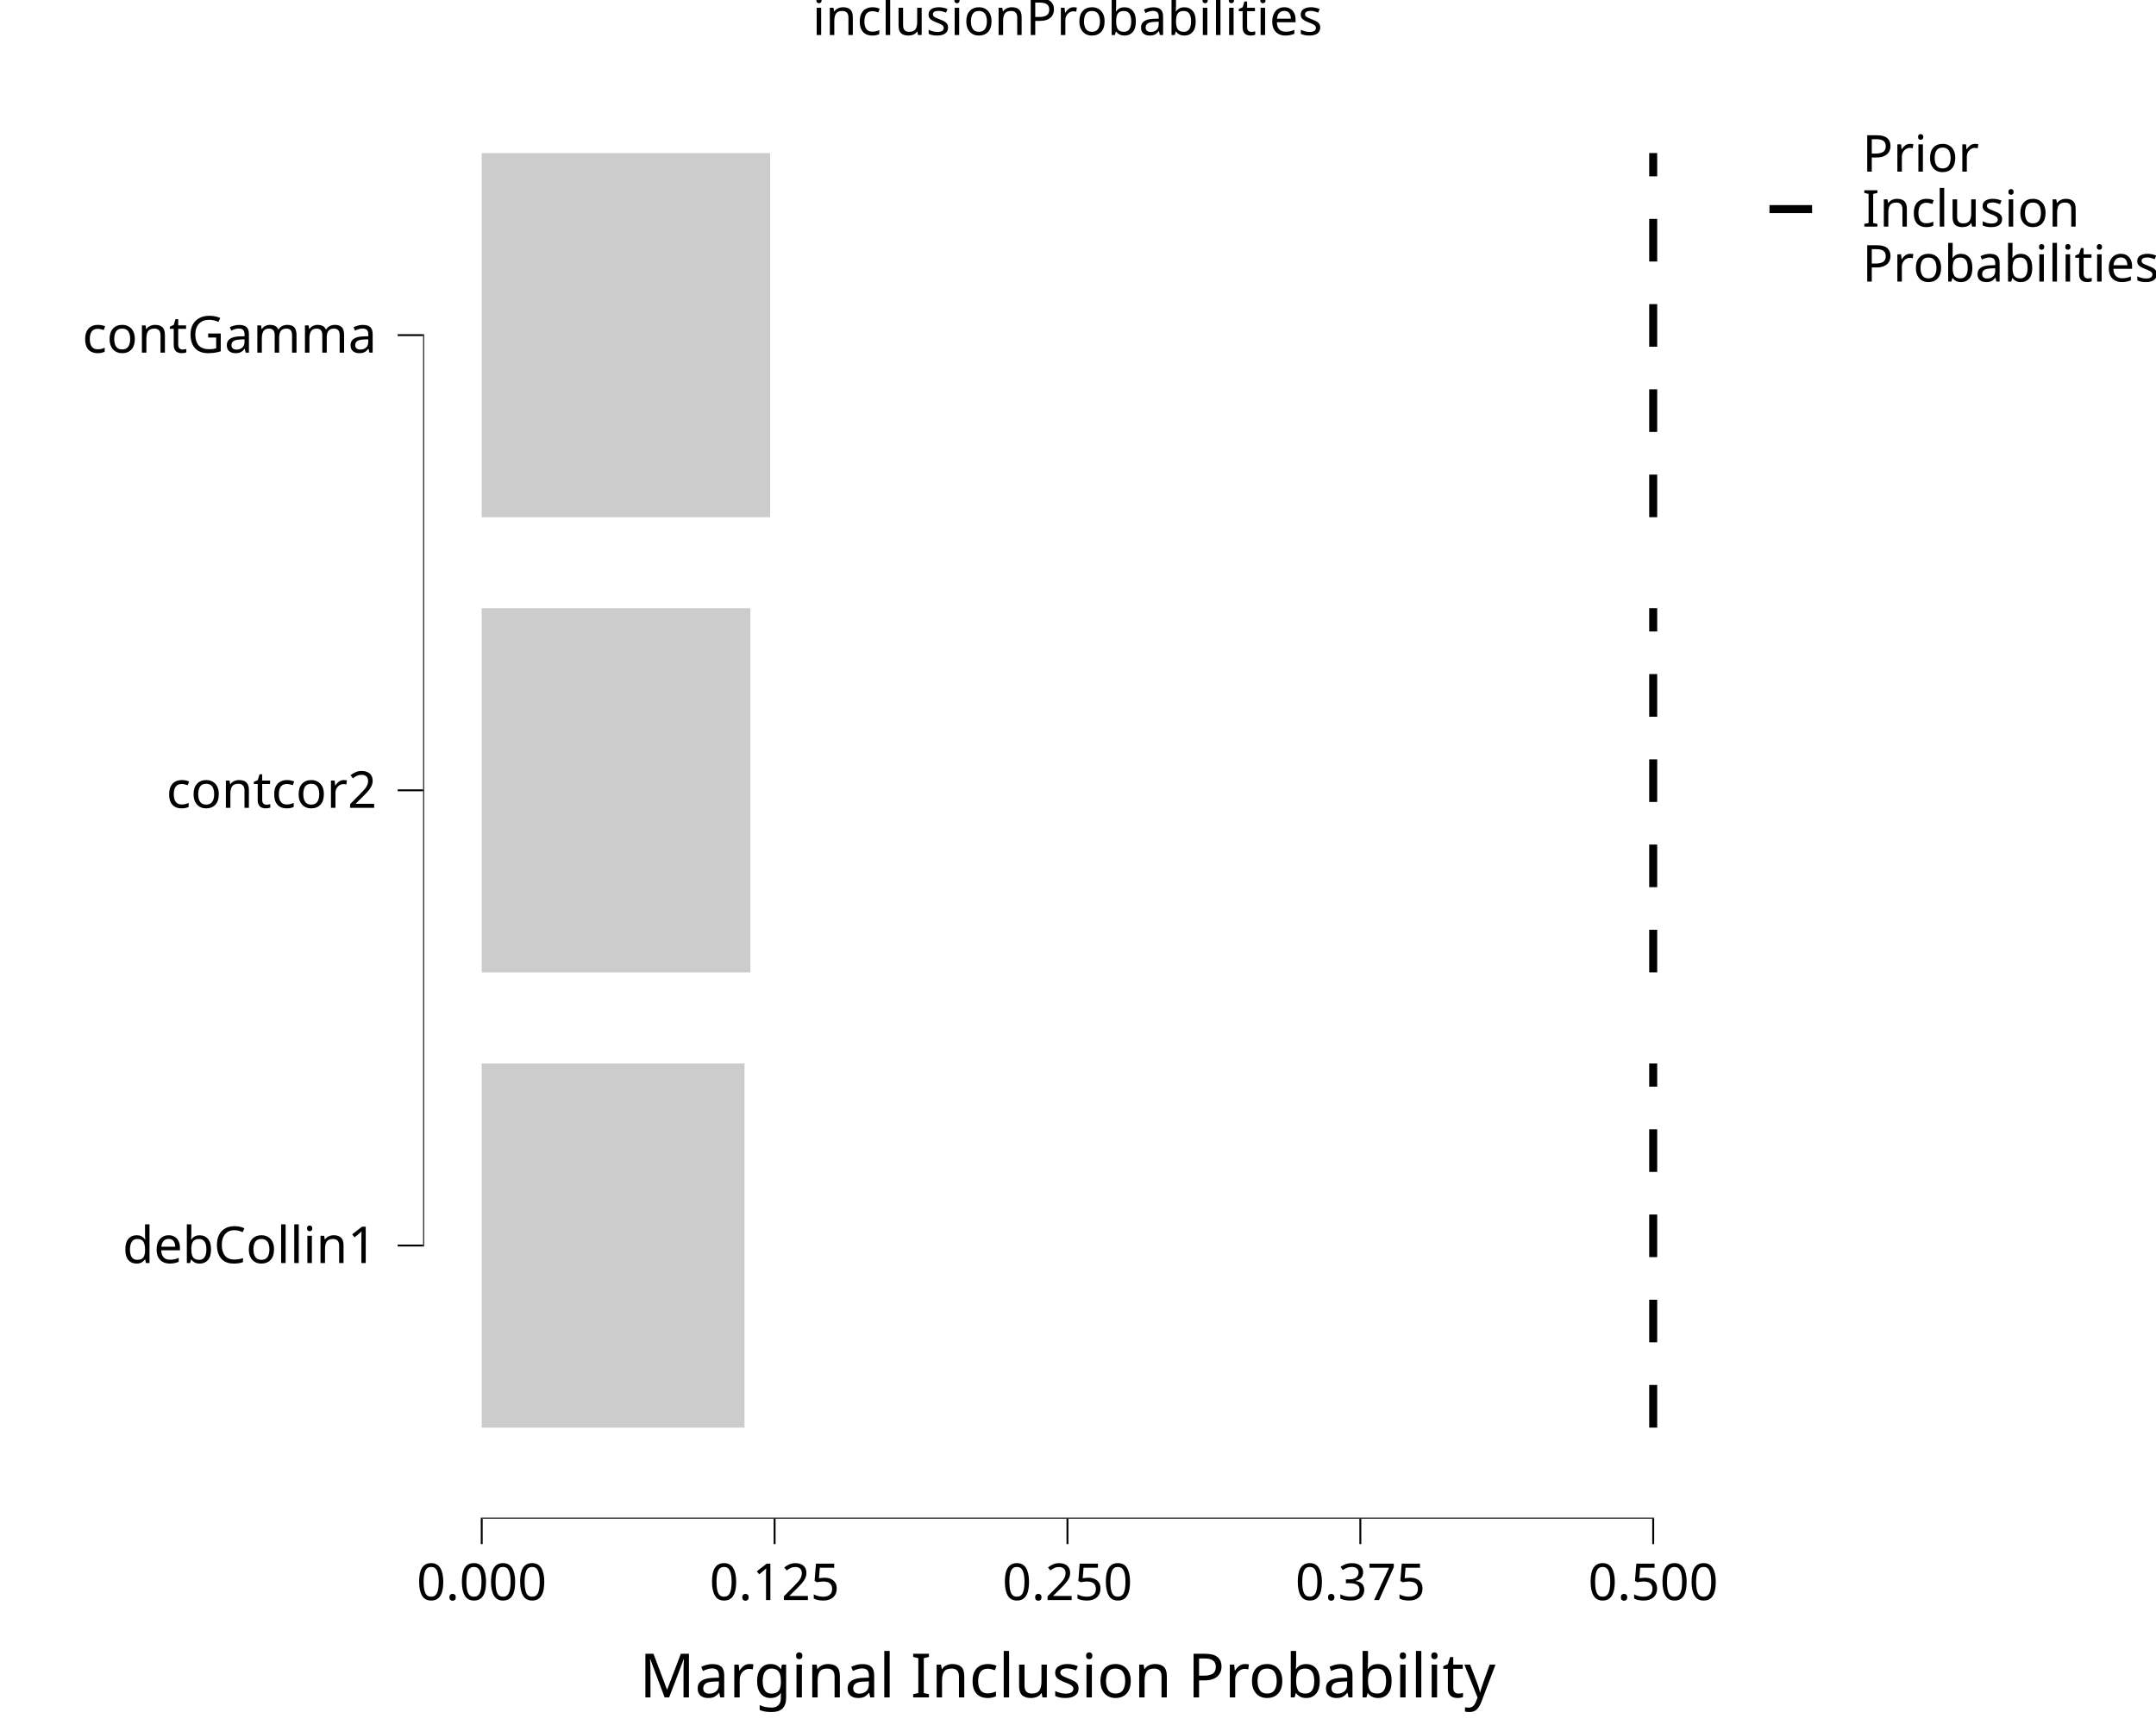
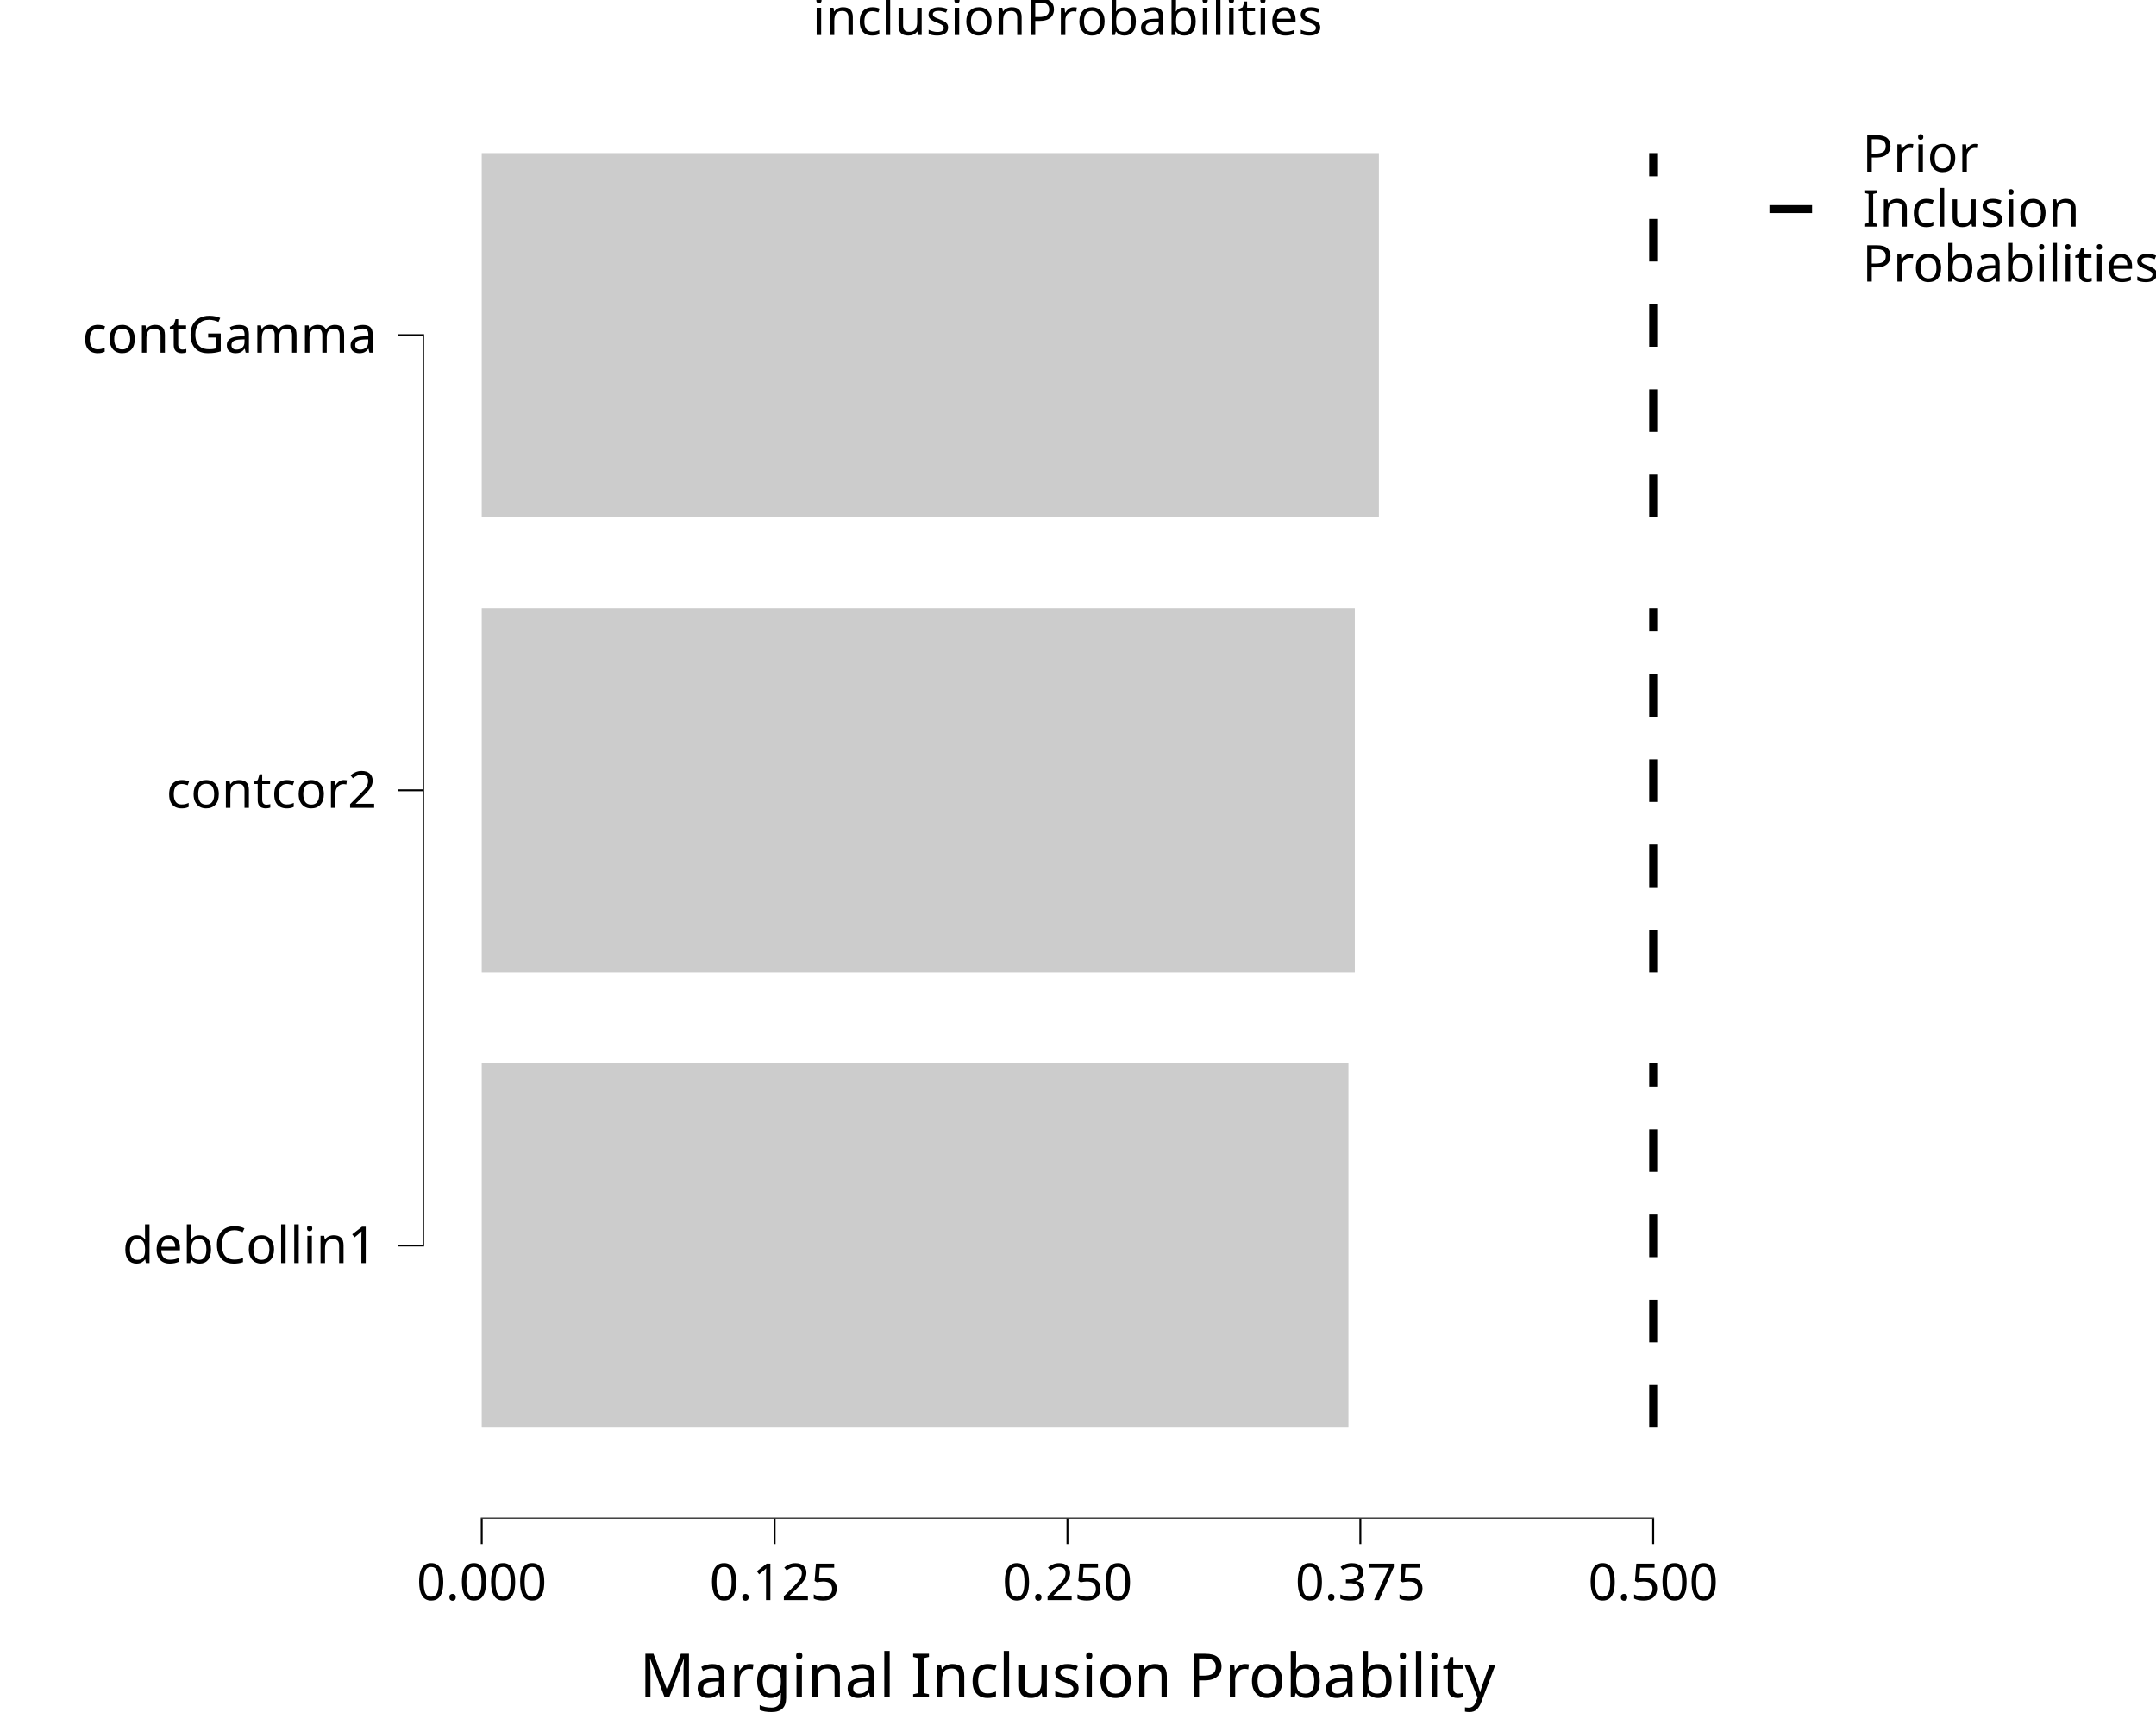
<svg xmlns="http://www.w3.org/2000/svg" class="svglite" data-engine-version="2.0" width="720.00pt" height="576.00pt" viewBox="0 0 720.00 576.00">
  <defs>
    <style type="text/css">
    .svglite line, .svglite polyline, .svglite polygon, .svglite path, .svglite rect, .svglite circle {
      fill: none;
      stroke: #000000;
      stroke-linecap: round;
      stroke-linejoin: round;
      stroke-miterlimit: 10.00;
    }
  </style>
  </defs>
  <rect width="100%" height="100%" style="stroke: none; fill: #FFFFFF;" />
  <defs>
    <clipPath id="cpMC4wMHw3MjAuMDB8MC4wMHw1NzYuMDA=">
      <rect x="0.00" y="0.00" width="720.00" height="576.00" />
    </clipPath>
  </defs>
  <g clip-path="url(#cpMC4wMHw3MjAuMDB8MC4wMHw1NzYuMDA=)">
    <rect x="0.00" y="0.00" width="720.00" height="576.00" style="stroke-width: 10.67; stroke: none;" />
  </g>
  <defs>
    <clipPath id="cpMTQxLjMxfDU3MS42NXwyMC43MXw1MDcuMDk=">
      <rect x="141.31" y="20.71" width="430.34" height="486.39" />
    </clipPath>
  </defs>
  <g clip-path="url(#cpMTQxLjMxfDU3MS42NXwyMC43MXw1MDcuMDk=)">
    <rect x="141.31" y="20.71" width="430.34" height="486.39" style="stroke-width: 10.67; stroke: none;" />
-     <rect x="160.87" y="355.10" width="87.76" height="121.60" style="stroke-width: 1.07; stroke: none; stroke-linecap: butt; stroke-linejoin: miter; fill: #CCCCCC;" />
-     <rect x="160.87" y="203.10" width="89.73" height="121.60" style="stroke-width: 1.07; stroke: none; stroke-linecap: butt; stroke-linejoin: miter; fill: #CCCCCC;" />
-     <rect x="160.87" y="51.11" width="96.33" height="121.60" style="stroke-width: 1.07; stroke: none; stroke-linecap: butt; stroke-linejoin: miter; fill: #CCCCCC;" />
+     <rect x="160.87" y="355.10" width="289.44" height="121.60" style="stroke-width: 1.07; stroke: none; stroke-linecap: butt; stroke-linejoin: miter; fill: #CCCCCC;" />
+     <rect x="160.87" y="203.10" width="291.57" height="121.60" style="stroke-width: 1.07; stroke: none; stroke-linecap: butt; stroke-linejoin: miter; fill: #CCCCCC;" />
+     <rect x="160.87" y="51.11" width="299.61" height="121.60" style="stroke-width: 1.07; stroke: none; stroke-linecap: butt; stroke-linejoin: miter; fill: #CCCCCC;" />
    <polyline points="552.09,324.70 552.09,203.10 " style="stroke-width: 2.67; stroke-dasharray: 14.23,14.23; stroke-linecap: butt;" />
    <polyline points="552.09,172.70 552.09,51.11 " style="stroke-width: 2.67; stroke-dasharray: 14.23,14.23; stroke-linecap: butt;" />
    <polyline points="552.09,476.69 552.09,355.10 " style="stroke-width: 2.67; stroke-dasharray: 14.23,14.23; stroke-linecap: butt;" />
    <line x1="160.55" y1="507.09" x2="552.41" y2="507.09" style="stroke-width: 0.64; stroke-linecap: butt;" />
    <line x1="141.31" y1="416.22" x2="141.31" y2="111.59" style="stroke-width: 0.64; stroke-linecap: butt;" />
    <rect x="141.31" y="20.71" width="430.34" height="486.39" style="stroke-width: 0.00; stroke: none;" />
  </g>
  <g clip-path="url(#cpMC4wMHw3MjAuMDB8MC4wMHw1NzYuMDA=)">
    <polyline points="141.31,507.09 141.31,20.71 " style="stroke-width: 0.00; stroke: none; stroke-linecap: butt;" />
    <text x="125.83" y="421.75" text-anchor="end" style="font-size: 17.00px; font-family: sans;" textLength="80.34px" lengthAdjust="spacingAndGlyphs">debCollin1</text>
    <text x="125.83" y="269.75" text-anchor="end" style="font-size: 17.00px; font-family: sans;" textLength="65.22px" lengthAdjust="spacingAndGlyphs">contcor2</text>
    <text x="125.83" y="117.76" text-anchor="end" style="font-size: 17.00px; font-family: sans;" textLength="92.62px" lengthAdjust="spacingAndGlyphs">contGamma</text>
    <polyline points="132.81,415.90 141.31,415.90 " style="stroke-width: 0.64; stroke-linecap: butt;" />
    <polyline points="132.81,263.90 141.31,263.90 " style="stroke-width: 0.64; stroke-linecap: butt;" />
    <polyline points="132.81,111.91 141.31,111.91 " style="stroke-width: 0.64; stroke-linecap: butt;" />
    <polyline points="141.31,507.09 571.65,507.09 " style="stroke-width: 0.00; stroke: none; stroke-linecap: butt;" />
    <polyline points="160.87,515.60 160.87,507.09 " style="stroke-width: 0.64; stroke-linecap: butt;" />
    <polyline points="258.68,515.60 258.68,507.09 " style="stroke-width: 0.64; stroke-linecap: butt;" />
    <polyline points="356.48,515.60 356.48,507.09 " style="stroke-width: 0.64; stroke-linecap: butt;" />
    <polyline points="454.29,515.60 454.29,507.09 " style="stroke-width: 0.64; stroke-linecap: butt;" />
    <polyline points="552.09,515.60 552.09,507.09 " style="stroke-width: 0.64; stroke-linecap: butt;" />
    <text x="160.87" y="534.27" text-anchor="middle" style="font-size: 17.00px; font-family: sans;" textLength="42.54px" lengthAdjust="spacingAndGlyphs">0.000</text>
    <text x="258.68" y="534.27" text-anchor="middle" style="font-size: 17.00px; font-family: sans;" textLength="42.54px" lengthAdjust="spacingAndGlyphs">0.125</text>
    <text x="356.48" y="534.27" text-anchor="middle" style="font-size: 17.00px; font-family: sans;" textLength="42.54px" lengthAdjust="spacingAndGlyphs">0.250</text>
    <text x="454.29" y="534.27" text-anchor="middle" style="font-size: 17.00px; font-family: sans;" textLength="42.54px" lengthAdjust="spacingAndGlyphs">0.375</text>
    <text x="552.09" y="534.27" text-anchor="middle" style="font-size: 17.00px; font-family: sans;" textLength="42.54px" lengthAdjust="spacingAndGlyphs">0.500</text>
    <text x="356.48" y="566.78" text-anchor="middle" style="font-size: 20.40px; font-family: sans;" textLength="265.35px" lengthAdjust="spacingAndGlyphs">Marginal Inclusion Probability</text>
    <rect x="582.61" y="20.71" width="137.39" height="80.57" style="stroke-width: 0.75; stroke: none;" />
    <rect x="582.61" y="20.71" width="137.39" height="80.57" style="stroke-width: 10.67; stroke: none;" />
    <rect x="588.09" y="43.85" width="28.35" height="51.95" style="stroke-width: 10.67; stroke: none;" />
    <line x1="590.92" y1="69.82" x2="613.60" y2="69.82" style="stroke-width: 2.67; stroke-dasharray: 14.23,14.23; stroke-linecap: butt;" />
    <text x="621.91" y="57.31" style="font-size: 17.00px; font-family: sans;" textLength="35.89px" lengthAdjust="spacingAndGlyphs">Prior</text>
    <text x="621.91" y="75.67" style="font-size: 17.00px; font-family: sans;" textLength="67.11px" lengthAdjust="spacingAndGlyphs">Inclusion</text>
    <text x="621.91" y="94.03" style="font-size: 17.00px; font-family: sans;" textLength="92.61px" lengthAdjust="spacingAndGlyphs">Probabilities</text>
    <text x="356.48" y="11.70" text-anchor="middle" style="font-size: 17.00px; font-family: sans;" textLength="158.76px" lengthAdjust="spacingAndGlyphs">inclusionProbabilities</text>
  </g>
</svg>
